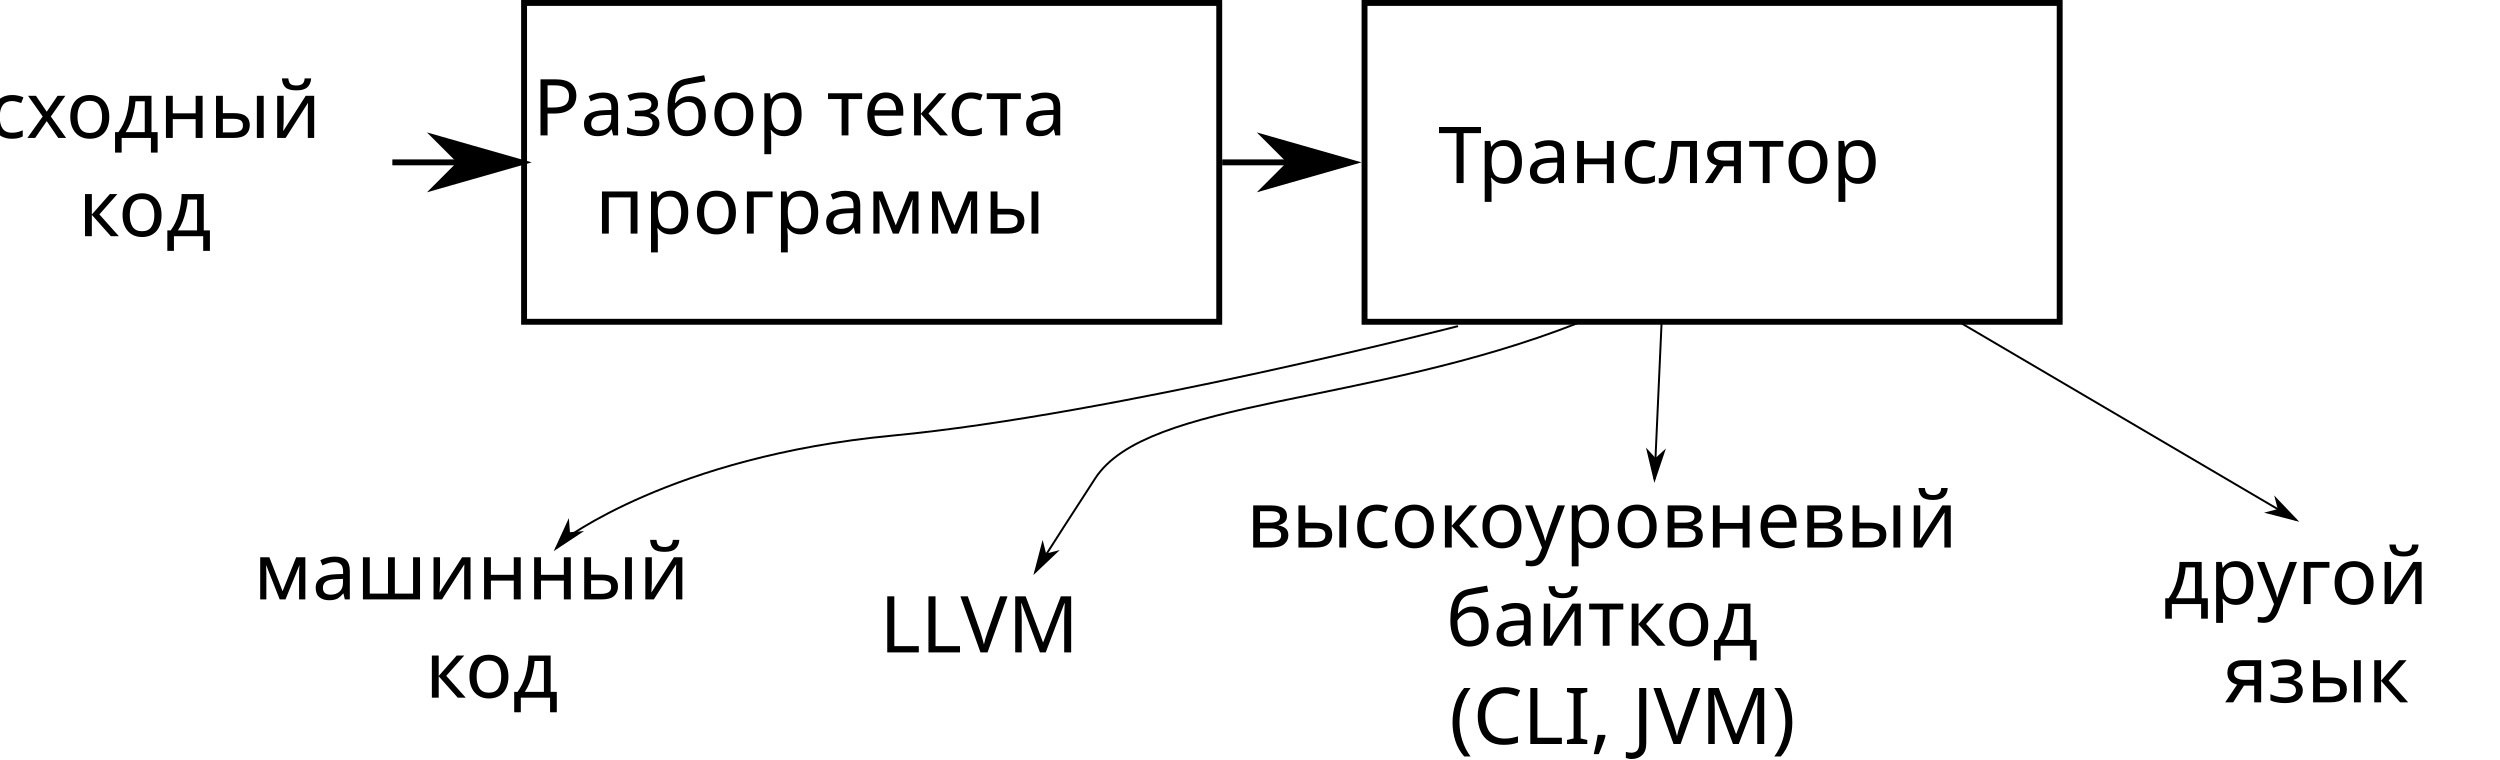
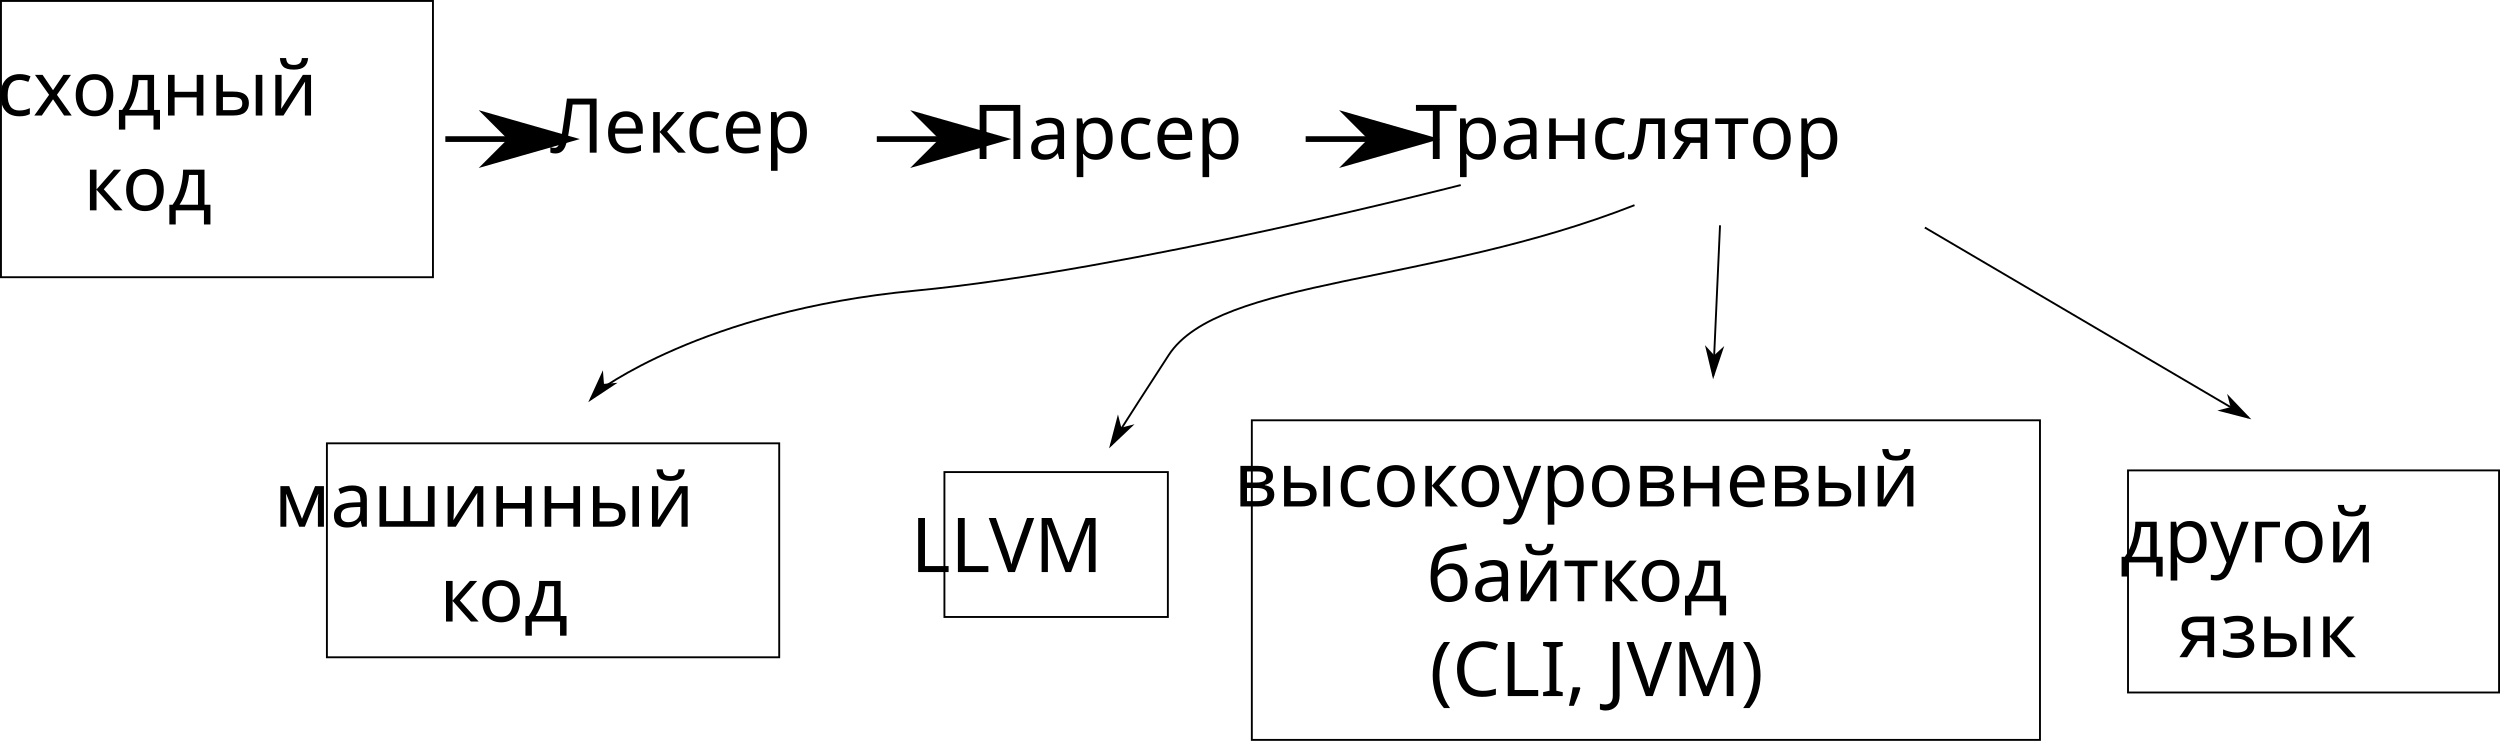
- <svg xmlns="http://www.w3.org/2000/svg" width="336.6mm" height="102.306mm" viewBox="0 0 336.354 102.306" version="1.1" id="svg8">
+ <svg xmlns="http://www.w3.org/2000/svg" width="348.889mm" height="103.389mm" viewBox="0 0 348.634 103.389" version="1.1" id="svg8">
  <defs id="defs2">
+     <marker orient="auto" refY="0" refX="0" id="marker6523" style="overflow:visible">
+       <path id="path6521" d="M 0,0 5,-5 -12.5,0 5,5 Z" style="fill:#000000;fill-opacity:1;fill-rule:evenodd;stroke:#000000;stroke-width:1pt;stroke-opacity:1" transform="matrix(0.8,0,0,0.8,10,0)" />
+     </marker>
    <marker style="overflow:visible" id="marker1703" refX="0" refY="0" orient="auto">
      <path transform="matrix(-0.8,0,0,-0.8,-10,0)" style="fill:#000000;fill-opacity:1;fill-rule:evenodd;stroke:#000000;stroke-width:1pt;stroke-opacity:1" d="M 0,0 5,-5 -12.5,0 5,5 Z" id="path1701" />
    </marker>
    <marker style="overflow:visible" id="marker1633" refX="0" refY="0" orient="auto">
      <path transform="matrix(-0.8,0,0,-0.8,-10,0)" style="fill:#000000;fill-opacity:1;fill-rule:evenodd;stroke:#000000;stroke-width:1pt;stroke-opacity:1" d="M 0,0 5,-5 -12.5,0 5,5 Z" id="path1631" />
    </marker>
    <marker style="overflow:visible" id="marker1569" refX="0" refY="0" orient="auto">
      <path transform="matrix(-0.8,0,0,-0.8,-10,0)" style="fill:#000000;fill-opacity:1;fill-rule:evenodd;stroke:#000000;stroke-width:1pt;stroke-opacity:1" d="M 0,0 5,-5 -12.5,0 5,5 Z" id="path1567" />
    </marker>
    <marker orient="auto" refY="0" refX="0" id="Arrow1Lend" style="overflow:visible">
      <path id="path1192" d="M 0,0 5,-5 -12.5,0 5,5 Z" style="fill:#000000;fill-opacity:1;fill-rule:evenodd;stroke:#000000;stroke-width:1pt;stroke-opacity:1" transform="matrix(-0.8,0,0,-0.8,-10,0)" />
    </marker>
    <marker orient="auto" refY="0" refX="0" id="marker1127" style="overflow:visible">
      <path id="path1125" d="M 0,0 5,-5 -12.5,0 5,5 Z" style="fill:#000000;fill-opacity:1;fill-rule:evenodd;stroke:#000000;stroke-width:1pt;stroke-opacity:1" transform="matrix(0.8,0,0,0.8,10,0)" />
    </marker>
    <marker orient="auto" refY="0" refX="0" id="marker1117" style="overflow:visible">
      <path id="path1115" d="M 0,0 5,-5 -12.5,0 5,5 Z" style="fill:#000000;fill-opacity:1;fill-rule:evenodd;stroke:#000000;stroke-width:1pt;stroke-opacity:1" transform="matrix(0.8,0,0,0.8,10,0)" />
    </marker>
    <marker orient="auto" refY="0" refX="0" id="marker1065" style="overflow:visible">
      <path id="path1063" d="M 0,0 5,-5 -12.5,0 5,5 Z" style="fill:#000000;fill-opacity:1;fill-rule:evenodd;stroke:#000000;stroke-width:1pt;stroke-opacity:1" transform="matrix(0.8,0,0,0.8,10,0)" />
    </marker>
    <marker style="overflow:visible" id="marker1031" refX="0" refY="0" orient="auto">
      <path transform="matrix(0.8,0,0,0.8,10,0)" style="fill:#000000;fill-opacity:1;fill-rule:evenodd;stroke:#000000;stroke-width:1pt;stroke-opacity:1" d="M 0,0 5,-5 -12.5,0 5,5 Z" id="path1029" />
    </marker>
    <marker style="overflow:visible" id="marker905" refX="0" refY="0" orient="auto">
      <path transform="matrix(0.8,0,0,0.8,10,0)" style="fill:#000000;fill-opacity:1;fill-rule:evenodd;stroke:#000000;stroke-width:1pt;stroke-opacity:1" d="M 0,0 5,-5 -12.5,0 5,5 Z" id="path903" />
    </marker>
    <marker style="overflow:visible" id="marker4828" refX="0" refY="0" orient="auto">
      <path transform="matrix(0.8,0,0,0.8,10,0)" style="fill:#000000;fill-opacity:1;fill-rule:evenodd;stroke:#000000;stroke-width:1pt;stroke-opacity:1" d="M 0,0 5,-5 -12.5,0 5,5 Z" id="path4826" />
    </marker>
    <marker orient="auto" refY="0" refX="0" id="Arrow1Lstart" style="overflow:visible">
      <path id="path4524" d="M 0,0 5,-5 -12.5,0 5,5 Z" style="fill:#000000;fill-opacity:1;fill-rule:evenodd;stroke:#000000;stroke-width:1pt;stroke-opacity:1" transform="matrix(0.8,0,0,0.8,10,0)" />
    </marker>
  </defs>
-   <g id="layer1" transform="translate(15.6599,-19.62942)">
-     <rect style="fill:none;fill-opacity:1;stroke:#000000;stroke-width:0.794;stroke-miterlimit:4;stroke-dasharray:none;stroke-opacity:1" id="rect4518" width="93.596" height="42.928" x="54.779" y="20.026" />
-     <path style="fill:none;stroke:#000000;stroke-width:0.794;stroke-linecap:butt;stroke-linejoin:miter;stroke-miterlimit:4;stroke-dasharray:none;stroke-opacity:1;marker-start:url(#Arrow1Lstart)" d="M 54.27,41.49 H 37.042" id="path4522" />
-     <text xml:space="preserve" style="font-style:normal;font-variant:normal;font-weight:normal;font-stretch:normal;font-size:10.583px;line-height:1.25;font-family:sans-serif;-inkscape-font-specification:'sans-serif, Normal';font-variant-ligatures:normal;font-variant-caps:normal;font-variant-numeric:normal;font-feature-settings:normal;text-align:center;letter-spacing:0px;word-spacing:0px;writing-mode:lr-tb;text-anchor:middle;fill:#000000;fill-opacity:1;stroke:none;stroke-width:0.265" x="101.523" y="37.855" id="text4808">
-       <tspan id="tspan4806" x="101.523" y="37.855" style="font-style:normal;font-variant:normal;font-weight:normal;font-stretch:normal;font-size:10.583px;font-family:sans-serif;-inkscape-font-specification:'sans-serif, Normal';font-variant-ligatures:normal;font-variant-caps:normal;font-variant-numeric:normal;font-feature-settings:normal;text-align:center;writing-mode:lr-tb;text-anchor:middle;stroke-width:0.265">Разбор текста</tspan>
-       <tspan x="101.523" y="51.084" style="font-style:normal;font-variant:normal;font-weight:normal;font-stretch:normal;font-size:10.583px;font-family:sans-serif;-inkscape-font-specification:'sans-serif, Normal';font-variant-ligatures:normal;font-variant-caps:normal;font-variant-numeric:normal;font-feature-settings:normal;text-align:center;writing-mode:lr-tb;text-anchor:middle;stroke-width:0.265" id="tspan4810">программы</tspan>
-     </text>
-     <text xml:space="preserve" style="font-style:normal;font-variant:normal;font-weight:normal;font-stretch:normal;font-size:10.583px;line-height:1.25;font-family:sans-serif;-inkscape-font-specification:'sans-serif, Normal';font-variant-ligatures:normal;font-variant-caps:normal;font-variant-numeric:normal;font-feature-settings:normal;text-align:center;letter-spacing:0px;word-spacing:0px;writing-mode:lr-tb;text-anchor:middle;fill:#000000;fill-opacity:1;stroke:none;stroke-width:0.265" x="10.604" y="38.206" id="text4814">
-       <tspan id="tspan4812" x="10.604" y="38.206" style="font-style:normal;font-variant:normal;font-weight:normal;font-stretch:normal;font-size:10.583px;font-family:sans-serif;-inkscape-font-specification:'sans-serif, Normal';font-variant-ligatures:normal;font-variant-caps:normal;font-variant-numeric:normal;font-feature-settings:normal;text-align:center;writing-mode:lr-tb;text-anchor:middle;stroke-width:0.265">Исходный</tspan>
-       <tspan x="10.604" y="51.435" style="font-style:normal;font-variant:normal;font-weight:normal;font-stretch:normal;font-size:10.583px;font-family:sans-serif;-inkscape-font-specification:'sans-serif, Normal';font-variant-ligatures:normal;font-variant-caps:normal;font-variant-numeric:normal;font-feature-settings:normal;text-align:center;writing-mode:lr-tb;text-anchor:middle;stroke-width:0.265" id="tspan4816">код</tspan>
-     </text>
-     <path id="path4824" d="m 166,41.49 h -17.229" style="fill:none;stroke:#000000;stroke-width:0.794;stroke-linecap:butt;stroke-linejoin:miter;stroke-miterlimit:4;stroke-dasharray:none;stroke-opacity:1;marker-start:url(#marker4828)" />
-     <rect y="20.026" x="167.938" height="42.928" width="93.596" id="rect5221" style="fill:none;fill-opacity:1;stroke:#000000;stroke-width:0.794;stroke-miterlimit:4;stroke-dasharray:none;stroke-opacity:1" />
+   <g id="layer1" transform="translate(19.50992,-22.08104)">
+     <path style="fill:none;stroke:#000000;stroke-width:0.794;stroke-linecap:butt;stroke-linejoin:miter;stroke-miterlimit:4;stroke-dasharray:none;stroke-opacity:1;marker-start:url(#Arrow1Lstart)" d="M 59.741,41.49 H 42.512" id="path4522" />
+     <path id="path4824" d="m 179.805,41.49 h -17.229" style="fill:none;stroke:#000000;stroke-width:0.794;stroke-linecap:butt;stroke-linejoin:miter;stroke-miterlimit:4;stroke-dasharray:none;stroke-opacity:1;marker-start:url(#marker4828)" />
    <text id="text5227" y="44.273" x="214.485" style="font-style:normal;font-variant:normal;font-weight:normal;font-stretch:normal;font-size:10.583px;line-height:1.25;font-family:sans-serif;-inkscape-font-specification:'sans-serif, Normal';font-variant-ligatures:normal;font-variant-caps:normal;font-variant-numeric:normal;font-feature-settings:normal;text-align:center;letter-spacing:0px;word-spacing:0px;writing-mode:lr-tb;text-anchor:middle;fill:#000000;fill-opacity:1;stroke:none;stroke-width:0.265" xml:space="preserve">
      <tspan id="tspan5225" style="font-style:normal;font-variant:normal;font-weight:normal;font-stretch:normal;font-size:10.583px;font-family:sans-serif;-inkscape-font-specification:'sans-serif, Normal';font-variant-ligatures:normal;font-variant-caps:normal;font-variant-numeric:normal;font-feature-settings:normal;text-align:center;writing-mode:lr-tb;text-anchor:middle;stroke-width:0.265" y="44.273" x="214.485">Транслятор</tspan>
    </text>
-     <text xml:space="preserve" style="font-style:normal;font-variant:normal;font-weight:normal;font-stretch:normal;font-size:10.583px;line-height:1.25;font-family:sans-serif;-inkscape-font-specification:'sans-serif, Normal';font-variant-ligatures:normal;font-variant-caps:normal;font-variant-numeric:normal;font-feature-settings:normal;text-align:center;letter-spacing:0px;word-spacing:0px;writing-mode:lr-tb;text-anchor:middle;fill:#000000;fill-opacity:1;stroke:none;stroke-width:0.265" x="57.305" y="100.335" id="text861">
-       <tspan id="tspan859" x="57.305" y="100.335" style="stroke-width:0.265">машинный</tspan>
-       <tspan x="57.305" y="113.564" style="stroke-width:0.265" id="tspan863">код</tspan>
+     <text xml:space="preserve" style="font-style:normal;font-variant:normal;font-weight:normal;font-stretch:normal;font-size:10.583px;line-height:1.25;font-family:sans-serif;-inkscape-font-specification:'sans-serif, Normal';font-variant-ligatures:normal;font-variant-caps:normal;font-variant-numeric:normal;font-feature-settings:normal;text-align:center;letter-spacing:0px;word-spacing:0px;writing-mode:lr-tb;text-anchor:middle;fill:#000000;fill-opacity:1;stroke:none;stroke-width:0.265" x="57.547" y="95.595" id="text861">
+       <tspan id="tspan859" x="57.547" y="95.595" style="stroke-width:0.265">машинный</tspan>
+       <tspan x="57.547" y="108.824" style="stroke-width:0.265" id="tspan863">код</tspan>
    </text>
-     <text xml:space="preserve" style="font-style:normal;font-variant:normal;font-weight:normal;font-stretch:normal;font-size:10.583px;line-height:1.25;font-family:sans-serif;-inkscape-font-specification:'sans-serif, Normal';font-variant-ligatures:normal;font-variant-caps:normal;font-variant-numeric:normal;font-feature-settings:normal;text-align:center;letter-spacing:0px;word-spacing:0px;writing-mode:lr-tb;text-anchor:middle;fill:#000000;fill-opacity:1;stroke:none;stroke-width:0.265" x="122.939" y="107.466" id="text867">
-       <tspan id="tspan865" x="122.939" y="107.466" style="stroke-width:0.265">LLVM</tspan>
+     <text xml:space="preserve" style="font-style:normal;font-variant:normal;font-weight:normal;font-stretch:normal;font-size:10.583px;line-height:1.25;font-family:sans-serif;-inkscape-font-specification:'sans-serif, Normal';font-variant-ligatures:normal;font-variant-caps:normal;font-variant-numeric:normal;font-feature-settings:normal;text-align:center;letter-spacing:0px;word-spacing:0px;writing-mode:lr-tb;text-anchor:middle;fill:#000000;fill-opacity:1;stroke:none;stroke-width:0.265" x="127.759" y="101.92" id="text867">
+       <tspan id="tspan865" x="127.759" y="101.92" style="stroke-width:0.265">LLVM</tspan>
    </text>
-     <text xml:space="preserve" style="font-style:normal;font-variant:normal;font-weight:normal;font-stretch:normal;font-size:10.583px;line-height:1.25;font-family:sans-serif;-inkscape-font-specification:'sans-serif, Normal';font-variant-ligatures:normal;font-variant-caps:normal;font-variant-numeric:normal;font-feature-settings:normal;text-align:center;letter-spacing:0px;word-spacing:0px;writing-mode:lr-tb;text-anchor:middle;fill:#000000;fill-opacity:1;stroke:none;stroke-width:0.265" x="209.543" y="93.348" id="text871">
-       <tspan id="tspan869" x="209.543" y="93.348" style="stroke-width:0.265">высокоуровневый</tspan>
-       <tspan x="209.543" y="106.577" style="stroke-width:0.265" id="tspan873">байткод</tspan>
-       <tspan x="209.543" y="119.806" style="stroke-width:0.265" id="tspan875">(CLI, JVM)</tspan>
+     <text xml:space="preserve" style="font-style:normal;font-variant:normal;font-weight:normal;font-stretch:normal;font-size:10.583px;line-height:1.25;font-family:sans-serif;-inkscape-font-specification:'sans-serif, Normal';font-variant-ligatures:normal;font-variant-caps:normal;font-variant-numeric:normal;font-feature-settings:normal;text-align:center;letter-spacing:0px;word-spacing:0px;writing-mode:lr-tb;text-anchor:middle;fill:#000000;fill-opacity:1;stroke:none;stroke-width:0.265" x="210.061" y="92.766" id="text871">
+       <tspan id="tspan869" x="210.061" y="92.766" style="stroke-width:0.265">высокоуровневый</tspan>
+       <tspan x="210.061" y="105.995" style="stroke-width:0.265" id="tspan873">байткод</tspan>
+       <tspan x="210.061" y="119.224" style="stroke-width:0.265" id="tspan875">(CLI, JVM)</tspan>
    </text>
-     <text xml:space="preserve" style="font-style:normal;font-variant:normal;font-weight:normal;font-stretch:normal;font-size:10.583px;line-height:1.25;font-family:sans-serif;-inkscape-font-specification:'sans-serif, Normal';font-variant-ligatures:normal;font-variant-caps:normal;font-variant-numeric:normal;font-feature-settings:normal;text-align:center;letter-spacing:0px;word-spacing:0px;writing-mode:lr-tb;text-anchor:middle;fill:#000000;fill-opacity:1;stroke:none;stroke-width:0.265" x="302.99" y="100.96" id="text879">
-       <tspan id="tspan877" x="302.99" y="100.96" style="stroke-width:0.265">другой</tspan>
-       <tspan x="302.99" y="114.189" style="stroke-width:0.265" id="tspan881">язык</tspan>
+     <text xml:space="preserve" style="font-style:normal;font-variant:normal;font-weight:normal;font-stretch:normal;font-size:10.583px;line-height:1.25;font-family:sans-serif;-inkscape-font-specification:'sans-serif, Normal';font-variant-ligatures:normal;font-variant-caps:normal;font-variant-numeric:normal;font-feature-settings:normal;text-align:center;letter-spacing:0px;word-spacing:0px;writing-mode:lr-tb;text-anchor:middle;fill:#000000;fill-opacity:1;stroke:none;stroke-width:0.265" x="303.686" y="100.567" id="text879">
+       <tspan id="tspan877" x="303.686" y="100.567" style="stroke-width:0.265">другой</tspan>
+       <tspan x="303.686" y="113.796" style="stroke-width:0.265" id="tspan881">язык</tspan>
    </text>
-     <path style="fill:none;stroke:#000000;stroke-width:0.265;stroke-linecap:butt;stroke-linejoin:miter;stroke-miterlimit:4;stroke-dasharray:none;stroke-opacity:1;marker-end:url(#marker1569)" d="m 180.525,63.54 c 0,0 -46.302,11.906 -76.162,14.741 C 74.503,81.116 59.951,92.455 59.951,92.455 l -0.85,0.992" id="path883" />
-     <path style="fill:none;stroke:#000000;stroke-width:0.265;stroke-linecap:butt;stroke-linejoin:miter;stroke-miterlimit:4;stroke-dasharray:none;stroke-opacity:1;marker-end:url(#Arrow1Lend)" d="m 196.684,63.115 c -28.348,11.15 -58.019,10.158 -65.012,20.93 -6.993,10.772 -8.056,12.568 -8.056,12.568" id="path885" />
-     <path style="fill:none;stroke:#000000;stroke-width:0.265;stroke-linecap:butt;stroke-linejoin:miter;stroke-miterlimit:4;stroke-dasharray:none;stroke-opacity:1;marker-end:url(#marker1703)" d="m 207.929,63.162 c -0.945,20.978 -0.945,20.978 -0.945,20.978" id="path887" />
-     <path style="fill:none;stroke:#000000;stroke-width:0.265;stroke-linecap:butt;stroke-linejoin:miter;stroke-miterlimit:4;stroke-dasharray:none;stroke-opacity:1;marker-end:url(#marker1633)" d="m 248.23,63.115 45.121,26.506" id="path889" />
+     <path style="fill:none;stroke:#000000;stroke-width:0.265;stroke-linecap:butt;stroke-linejoin:miter;stroke-miterlimit:4;stroke-dasharray:none;stroke-opacity:1;marker-end:url(#marker1569)" d="m 184.218,47.907 c 0,0 -46.302,11.906 -76.162,14.741 -29.86,2.835 -44.412,14.174 -44.412,14.174 l -0.85,0.992" id="path883" />
+     <path style="fill:none;stroke:#000000;stroke-width:0.265;stroke-linecap:butt;stroke-linejoin:miter;stroke-miterlimit:4;stroke-dasharray:none;stroke-opacity:1;marker-end:url(#Arrow1Lend)" d="m 208.468,50.713 c -28.348,11.15 -58.019,10.158 -65.012,20.93 -6.993,10.772 -8.056,12.568 -8.056,12.568" id="path885" />
+     <path style="fill:none;stroke:#000000;stroke-width:0.265;stroke-linecap:butt;stroke-linejoin:miter;stroke-miterlimit:4;stroke-dasharray:none;stroke-opacity:1;marker-end:url(#marker1703)" d="m 220.402,53.524 c -0.945,20.978 -0.945,20.978 -0.945,20.978" id="path887" />
+     <path style="fill:none;stroke:#000000;stroke-width:0.265;stroke-linecap:butt;stroke-linejoin:miter;stroke-miterlimit:4;stroke-dasharray:none;stroke-opacity:1;marker-end:url(#marker1633)" d="m 248.986,53.837 45.121,26.506" id="path889" />
+     <text xml:space="preserve" style="font-style:normal;font-variant:normal;font-weight:normal;font-stretch:normal;font-size:10.583px;line-height:1.25;font-family:sans-serif;-inkscape-font-specification:'sans-serif, Normal';font-variant-ligatures:normal;font-variant-caps:normal;font-variant-numeric:normal;font-feature-settings:normal;text-align:center;letter-spacing:0px;word-spacing:0px;writing-mode:lr-tb;text-anchor:middle;fill:#000000;fill-opacity:1;stroke:none;stroke-width:0.265" x="82.236" y="43.392" id="text6507">
+       <tspan id="tspan6505" x="82.236" y="43.392" style="stroke-width:0.265">Лексер</tspan>
+     </text>
+     <text xml:space="preserve" style="font-style:normal;font-variant:normal;font-weight:normal;font-stretch:normal;font-size:10.583px;line-height:1.25;font-family:sans-serif;-inkscape-font-specification:'sans-serif, Normal';font-variant-ligatures:normal;font-variant-caps:normal;font-variant-numeric:normal;font-feature-settings:normal;text-align:center;letter-spacing:0px;word-spacing:0px;writing-mode:lr-tb;text-anchor:middle;fill:#000000;fill-opacity:1;stroke:none;stroke-width:0.265" x="141.798" y="44.273" id="text6511">
+       <tspan id="tspan6509" x="141.798" y="44.273" style="stroke-width:0.265">Парсер</tspan>
+     </text>
+     <path style="fill:none;stroke:#000000;stroke-width:0.794;stroke-linecap:butt;stroke-linejoin:miter;stroke-miterlimit:4;stroke-dasharray:none;stroke-opacity:1;marker-start:url(#marker6523)" d="m 119.954,41.49 h -17.229" id="path6519" />
+     <rect style="fill:none;fill-opacity:1;stroke:#000000;stroke-width:0.265;stroke-miterlimit:4;stroke-dasharray:none;stroke-opacity:1" id="rect6849" width="63.122" height="29.86" x="25.984" y="83.949" />
+     <rect style="fill:none;fill-opacity:1;stroke:#000000;stroke-width:0.265;stroke-miterlimit:4;stroke-dasharray:none;stroke-opacity:1" id="rect6851" width="31.183" height="20.222" x="112.162" y="87.961" />
+     <rect style="fill:none;fill-opacity:1;stroke:#000000;stroke-width:0.265;stroke-miterlimit:4;stroke-dasharray:none;stroke-opacity:1" id="rect6853" width="109.991" height="44.601" x="155.062" y="80.736" />
+     <rect style="fill:none;fill-opacity:1;stroke:#000000;stroke-width:0.265;stroke-miterlimit:4;stroke-dasharray:none;stroke-opacity:1" id="rect6855" width="51.783" height="30.994" x="277.338" y="87.728" />
+     <g id="g7025">
+       <text id="text4814" y="38.206" x="10.604" style="font-style:normal;font-variant:normal;font-weight:normal;font-stretch:normal;font-size:10.583px;line-height:1.25;font-family:sans-serif;-inkscape-font-specification:'sans-serif, Normal';font-variant-ligatures:normal;font-variant-caps:normal;font-variant-numeric:normal;font-feature-settings:normal;text-align:center;letter-spacing:0px;word-spacing:0px;writing-mode:lr-tb;text-anchor:middle;fill:#000000;fill-opacity:1;stroke:none;stroke-width:0.265" xml:space="preserve">
+         <tspan style="font-style:normal;font-variant:normal;font-weight:normal;font-stretch:normal;font-size:10.583px;font-family:sans-serif;-inkscape-font-specification:'sans-serif, Normal';font-variant-ligatures:normal;font-variant-caps:normal;font-variant-numeric:normal;font-feature-settings:normal;text-align:center;writing-mode:lr-tb;text-anchor:middle;stroke-width:0.265" y="38.206" x="10.604" id="tspan4812">Исходный</tspan>
+         <tspan id="tspan4816" style="font-style:normal;font-variant:normal;font-weight:normal;font-stretch:normal;font-size:10.583px;font-family:sans-serif;-inkscape-font-specification:'sans-serif, Normal';font-variant-ligatures:normal;font-variant-caps:normal;font-variant-numeric:normal;font-feature-settings:normal;text-align:center;writing-mode:lr-tb;text-anchor:middle;stroke-width:0.265" y="51.435" x="10.604">код</tspan>
+       </text>
+       <rect y="22.214" x="-19.503" height="38.554" width="60.287" id="rect7019" style="fill:none;fill-opacity:1;stroke:#000000;stroke-width:0.265;stroke-miterlimit:4;stroke-dasharray:none;stroke-opacity:1" />
+     </g>
  </g>
</svg>
